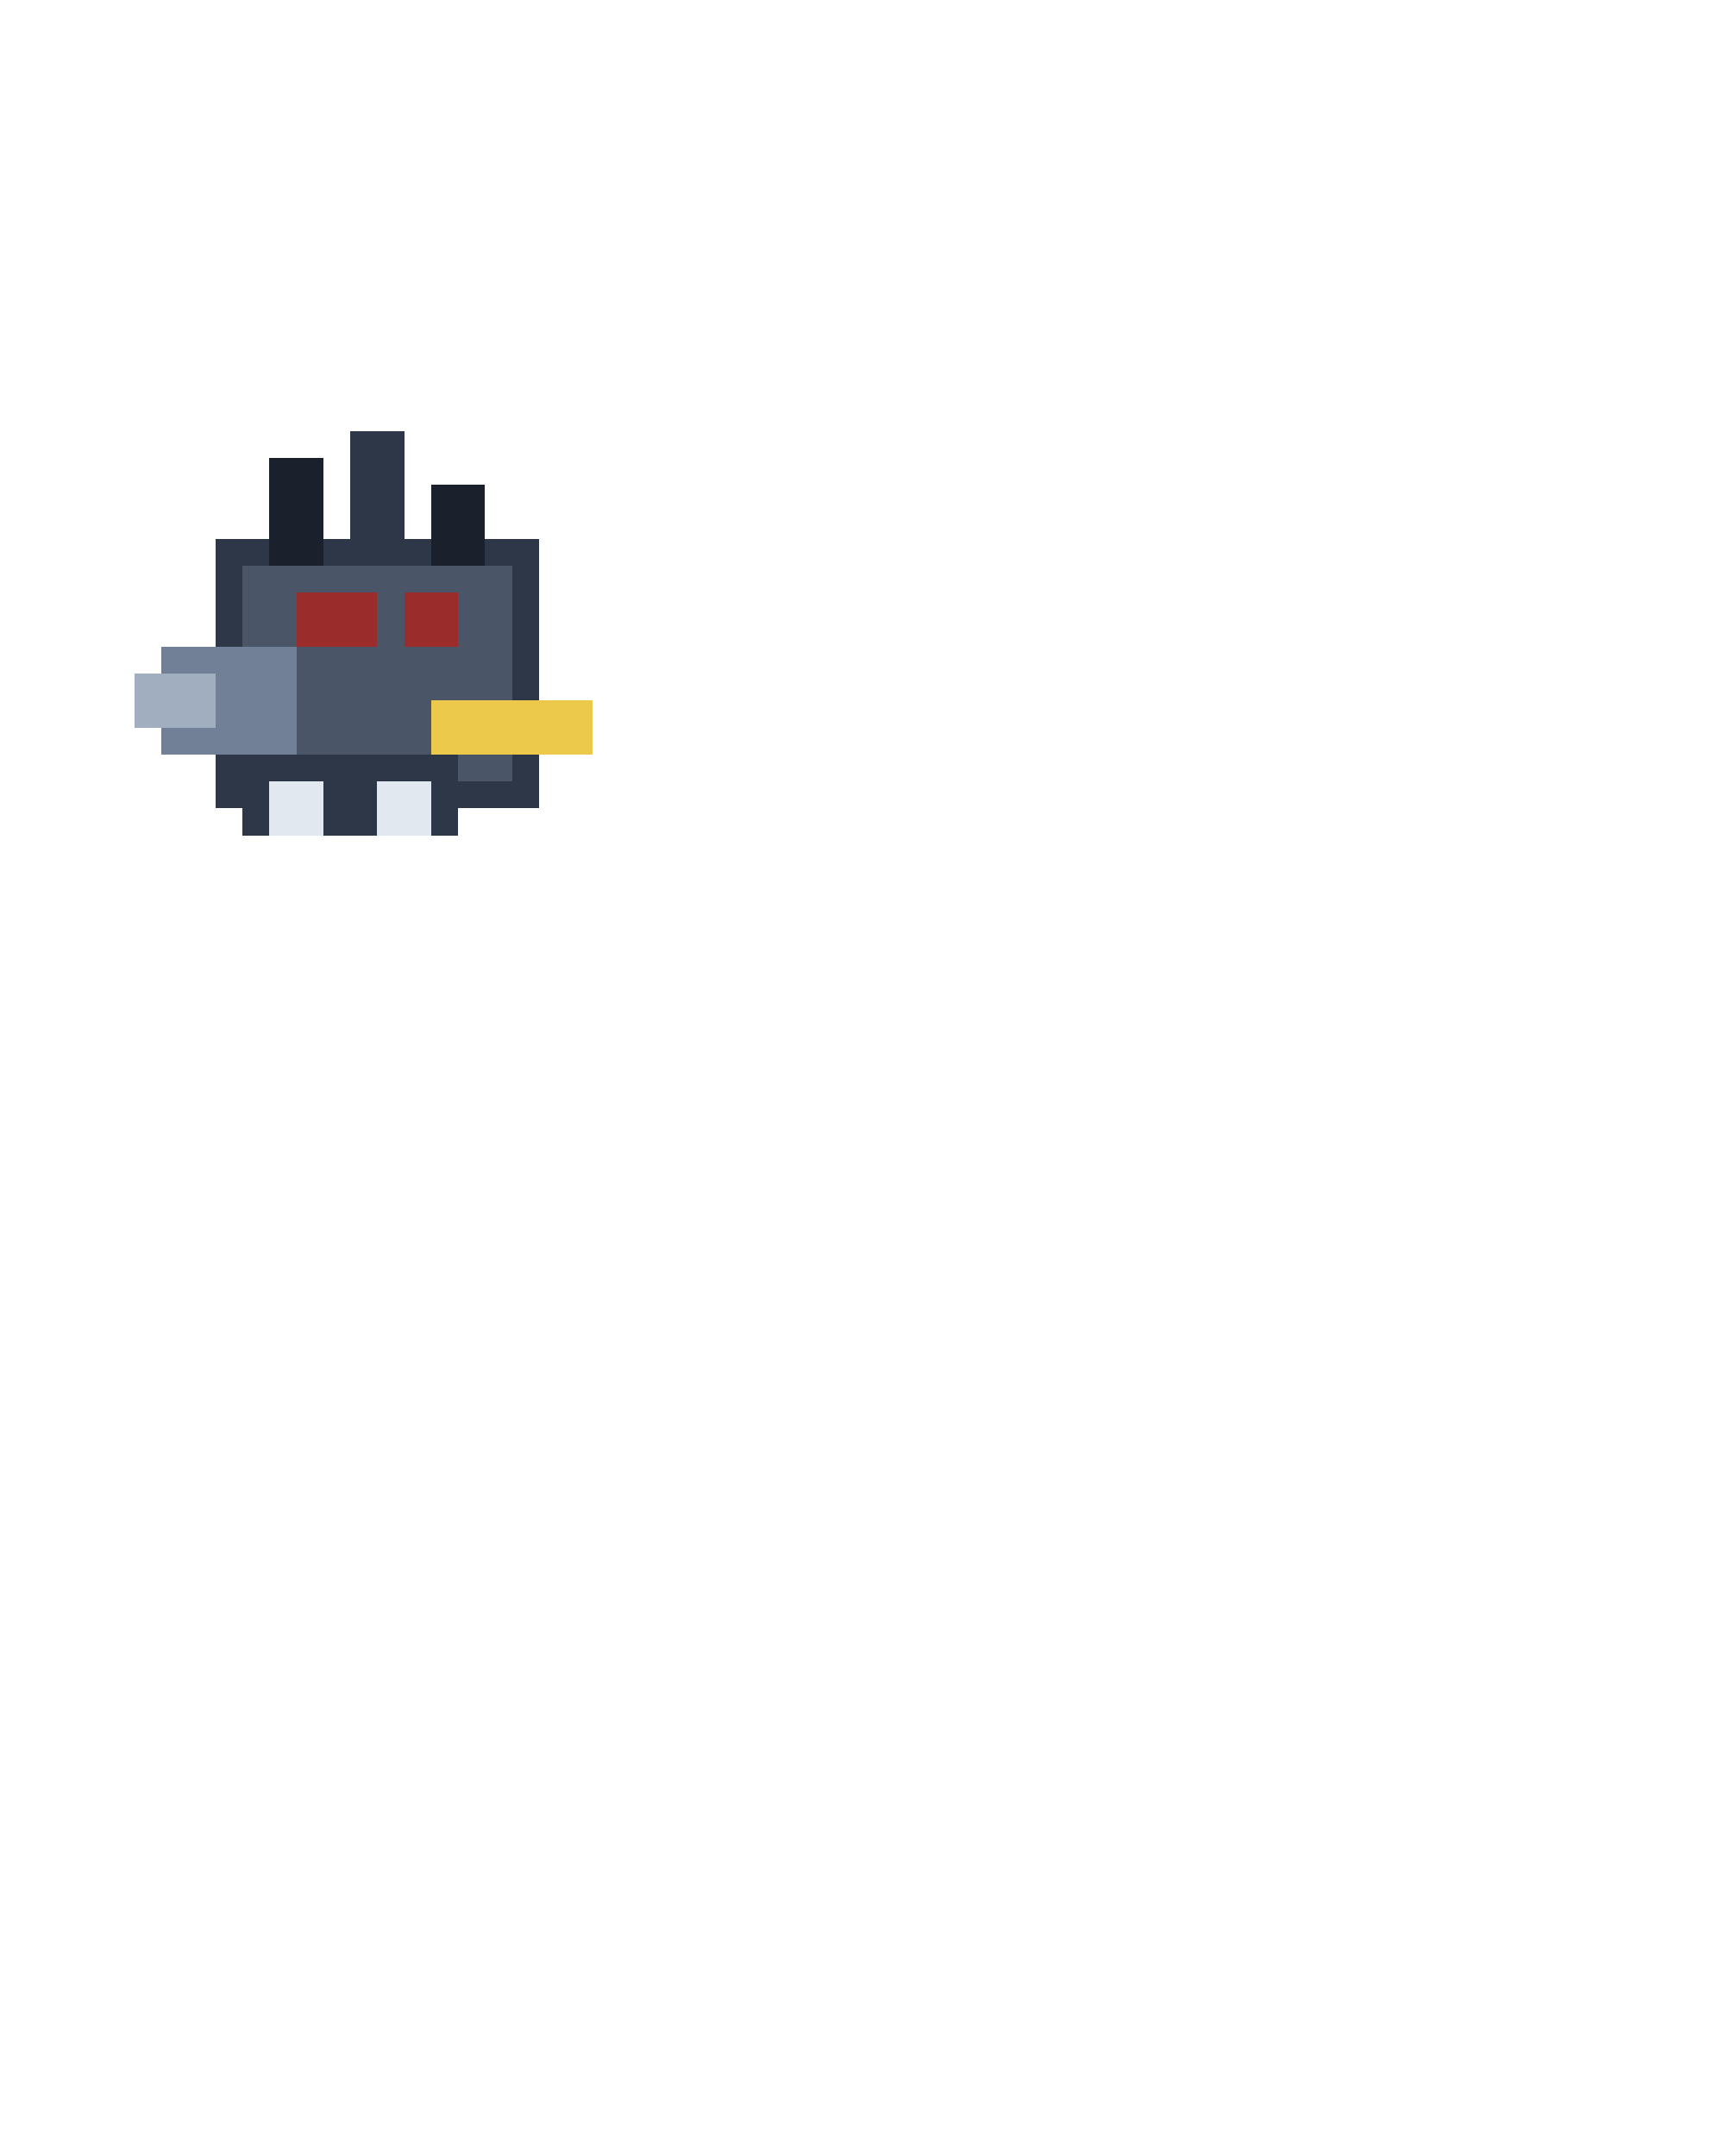
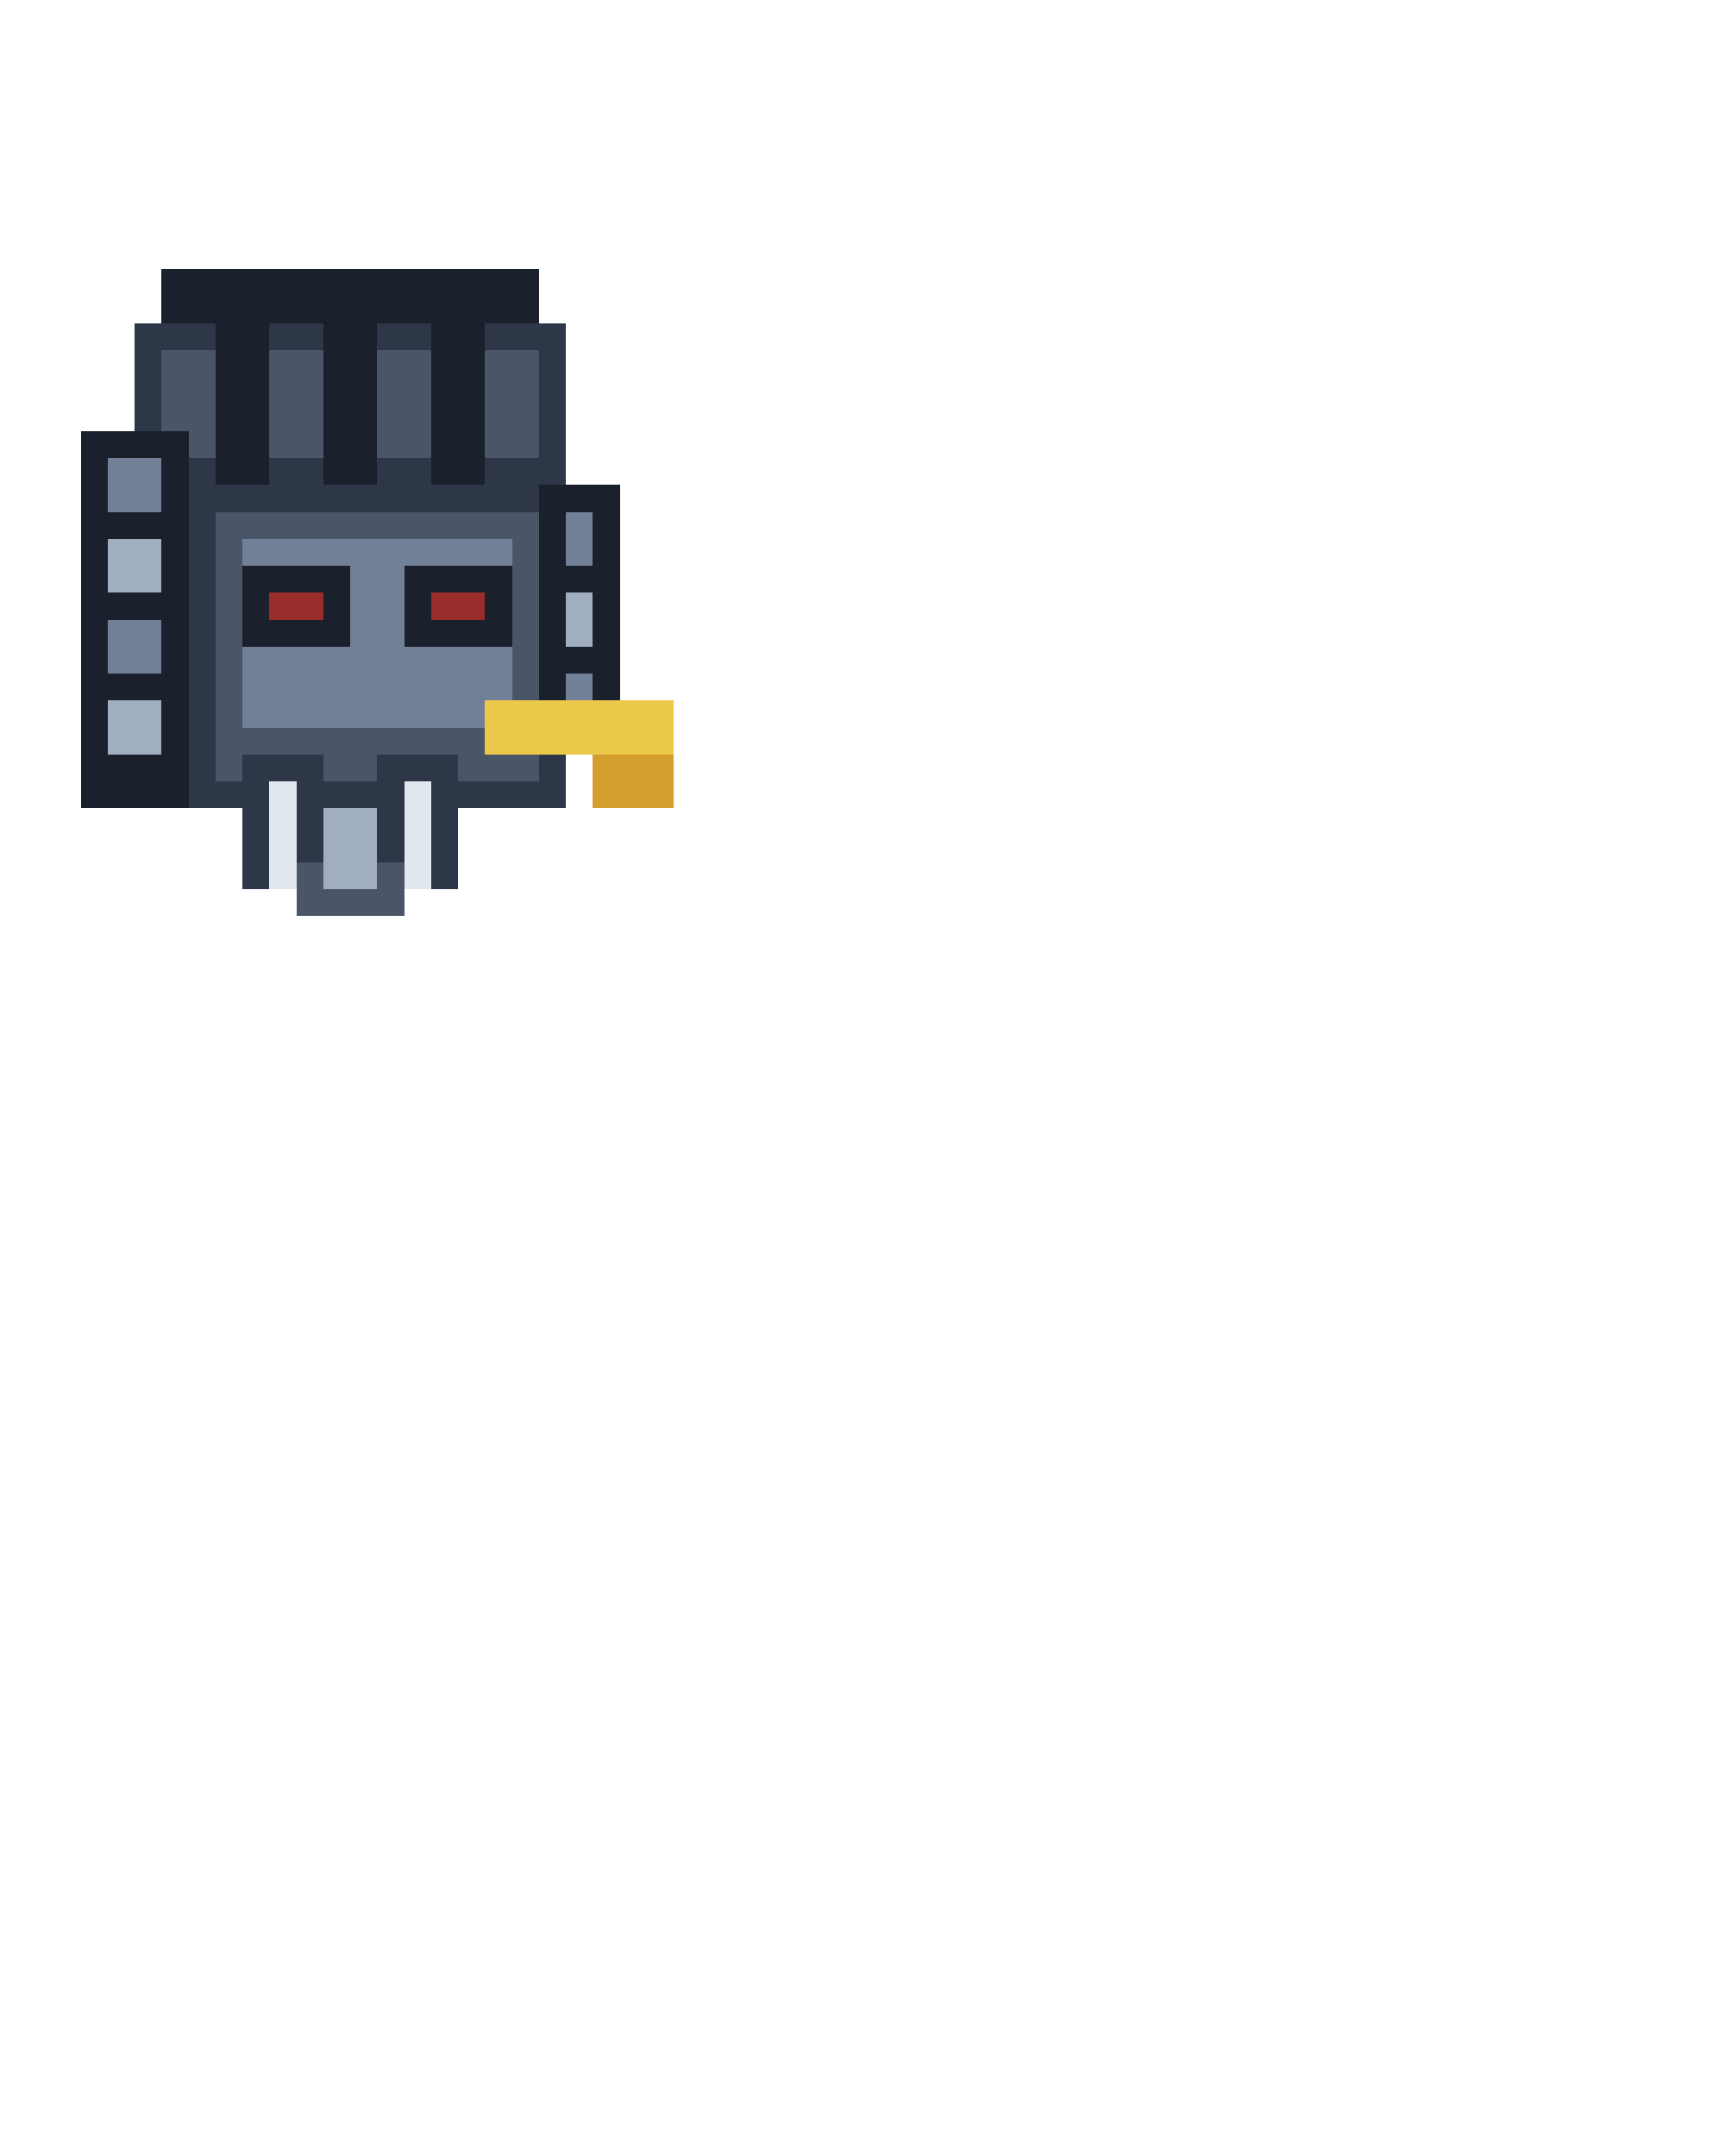
<svg xmlns="http://www.w3.org/2000/svg" viewBox="0 0 64 80" shape-rendering="crispEdges">
-   <rect x="8" y="20" width="12" height="10" fill="#2d3748" />
-   <rect x="9" y="21" width="10" height="8" fill="#4a5568" />
-   <rect x="6" y="24" width="5" height="4" fill="#718096" />
-   <rect x="5" y="25" width="3" height="2" fill="#a0aec0" />
-   <rect x="11" y="22" width="3" height="2" fill="#9b2c2c" />
-   <rect x="15" y="22" width="2" height="2" fill="#9b2c2c" />
-   <rect x="10" y="17" width="2" height="4" fill="#1a202c" />
-   <rect x="13" y="16" width="2" height="5" fill="#2d3748" />
-   <rect x="16" y="18" width="2" height="3" fill="#1a202c" />
-   <rect x="9" y="28" width="8" height="3" fill="#2d3748" />
-   <rect x="10" y="29" width="2" height="2" fill="#e2e8f0" />
-   <rect x="14" y="29" width="2" height="2" fill="#e2e8f0" />
-   <rect x="16" y="26" width="6" height="2" fill="#ecc94b" />
+   <rect x="6" y="10" width="14" height="4" fill="#1a202c" />
+   <rect x="5" y="12" width="16" height="6" fill="#2d3748" />
+   <rect x="6" y="13" width="14" height="4" fill="#4a5568" />
+   <rect x="8" y="11" width="2" height="8" fill="#1a202c" />
+   <rect x="12" y="10" width="2" height="9" fill="#1a202c" />
+   <rect x="16" y="11" width="2" height="8" fill="#1a202c" />
+   <rect x="7" y="18" width="14" height="12" fill="#2d3748" />
+   <rect x="8" y="19" width="12" height="10" fill="#4a5568" />
+   <rect x="9" y="20" width="10" height="7" fill="#718096" />
+   <rect x="9" y="21" width="4" height="3" fill="#1a202c" />
+   <rect x="15" y="21" width="4" height="3" fill="#1a202c" />
+   <rect x="10" y="22" width="2" height="1" fill="#9b2c2c" />
+   <rect x="16" y="22" width="2" height="1" fill="#9b2c2c" />
+   <rect x="3" y="16" width="4" height="14" fill="#1a202c" />
+   <rect x="4" y="17" width="2" height="2" fill="#718096" />
+   <rect x="4" y="20" width="2" height="2" fill="#a0aec0" />
+   <rect x="4" y="23" width="2" height="2" fill="#718096" />
+   <rect x="4" y="26" width="2" height="2" fill="#a0aec0" />
+   <rect x="20" y="18" width="3" height="10" fill="#1a202c" />
+   <rect x="21" y="19" width="1" height="2" fill="#718096" />
+   <rect x="21" y="22" width="1" height="2" fill="#a0aec0" />
+   <rect x="21" y="25" width="1" height="2" fill="#718096" />
+   <rect x="9" y="28" width="3" height="5" fill="#2d3748" />
+   <rect x="14" y="28" width="3" height="5" fill="#2d3748" />
+   <rect x="10" y="29" width="1" height="4" fill="#e2e8f0" />
+   <rect x="15" y="29" width="1" height="4" fill="#e2e8f0" />
+   <rect x="11" y="32" width="4" height="2" fill="#4a5568" />
+   <rect x="12" y="30" width="2" height="3" fill="#a0aec0" />
+   <rect x="18" y="26" width="7" height="2" fill="#ecc94b" />
+   <rect x="22" y="28" width="3" height="2" fill="#d69e2e" />
</svg>
